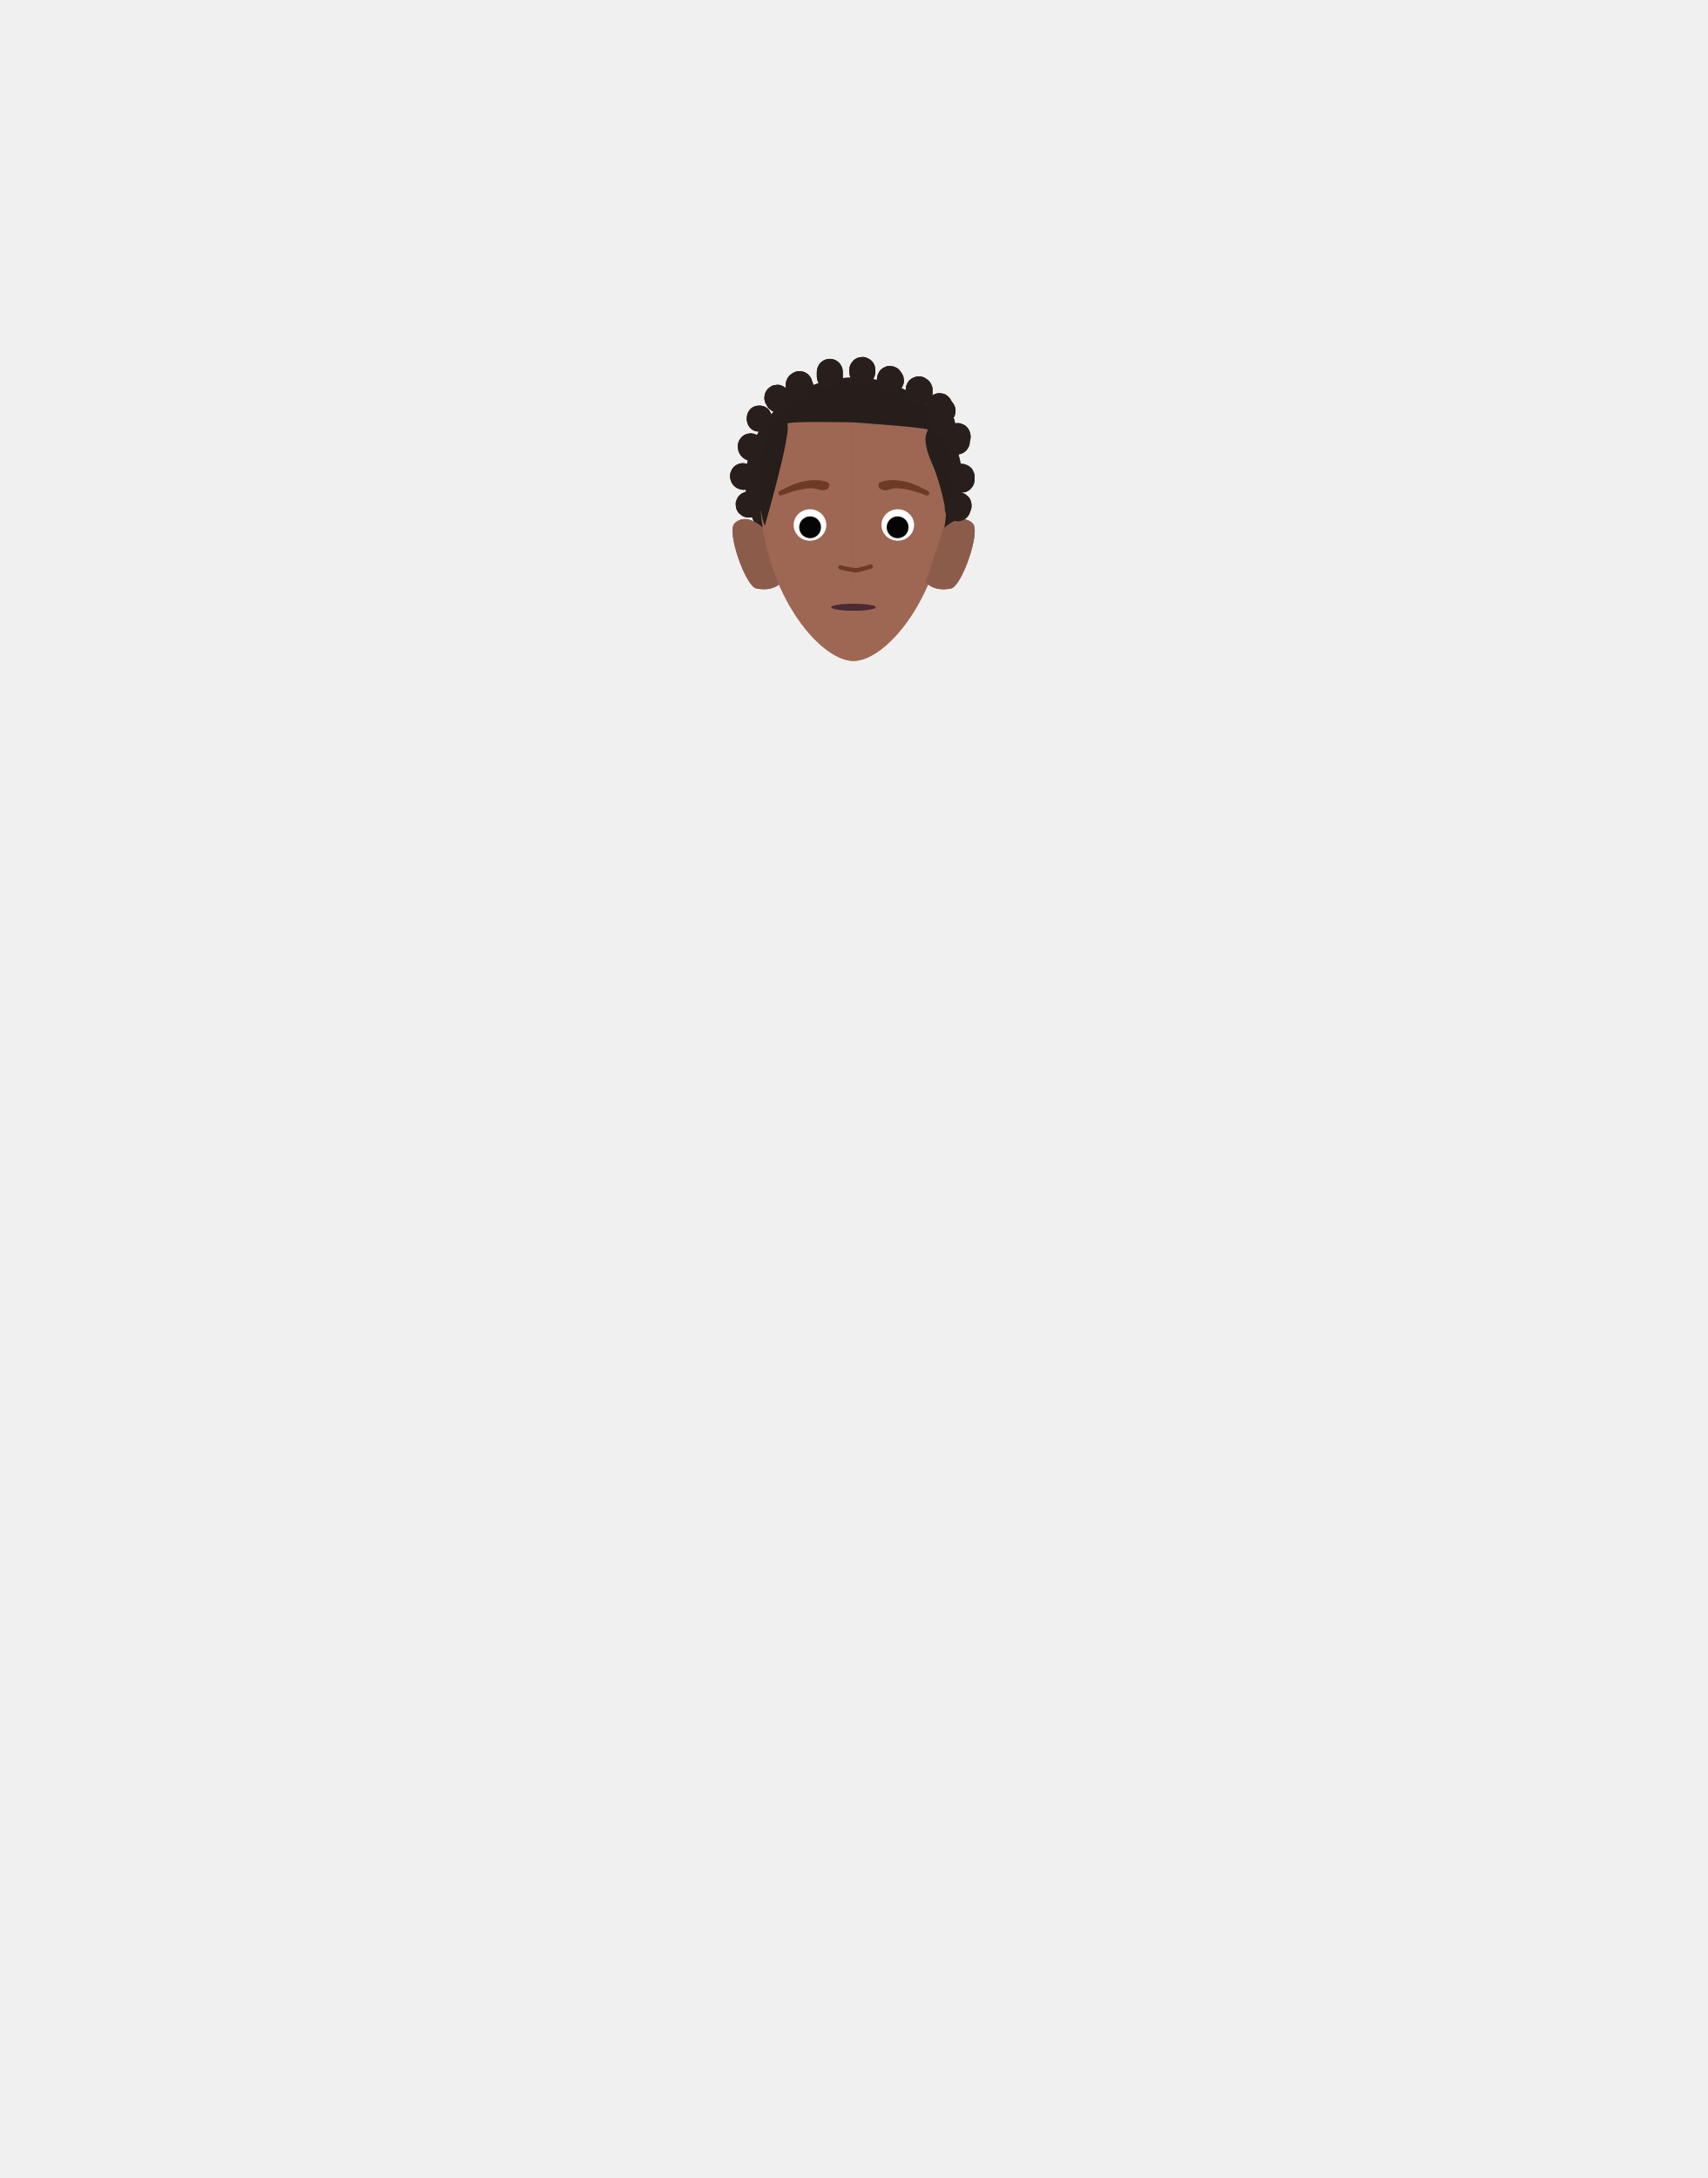
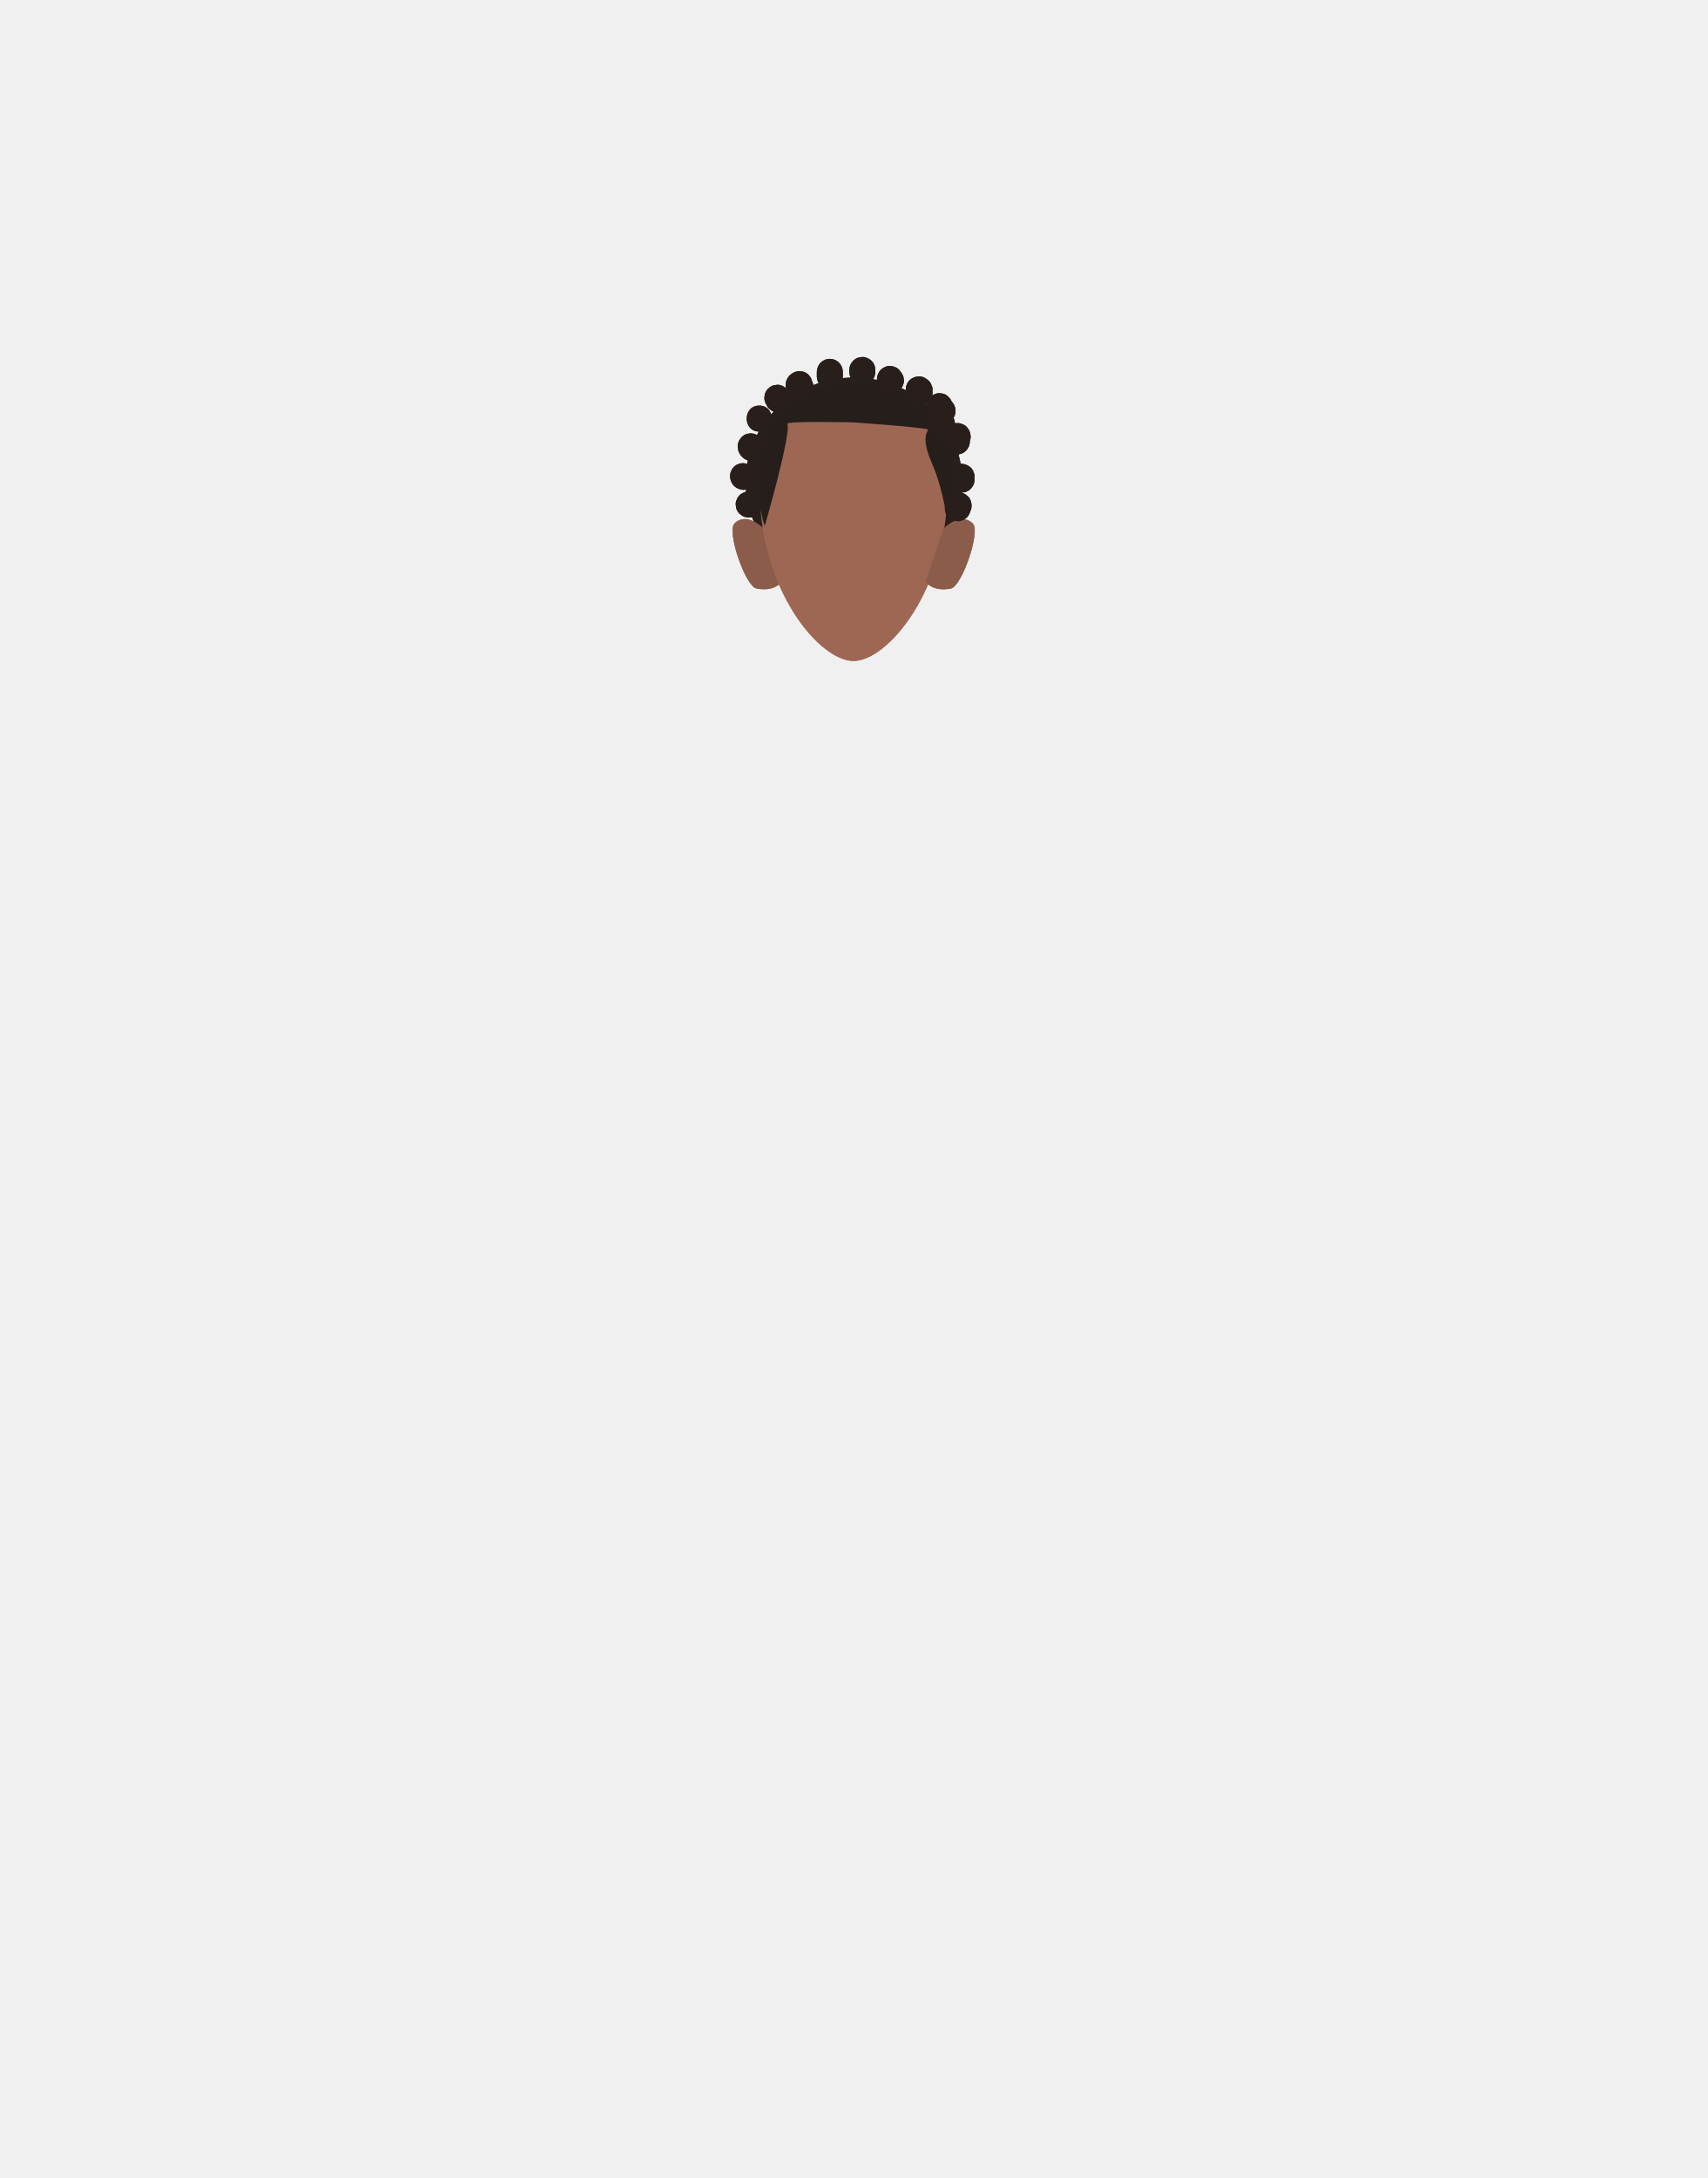
<svg xmlns="http://www.w3.org/2000/svg" viewBox="0 0 788 1005">
  <defs>
    <style>.cls-1,.cls-14{fill:none;}.cls-2{fill:#281e1b;}.cls-3{fill:#9e6754;}.cls-4{fill:#8c5c4b;}.cls-5{clip-path:url(#clip-path);}.cls-6{fill:#6d3b25;}.cls-7{clip-path:url(#clip-path-2);}.cls-8{clip-path:url(#clip-path-3);}.cls-9{fill:#fff;}.cls-10{clip-path:url(#clip-path-4);}.cls-11{clip-path:url(#clip-path-5);}.cls-12{fill:#050505;}.cls-13{clip-path:url(#clip-path-6);}.cls-14{stroke:#6d3b25;stroke-linecap:round;stroke-miterlimit:10;stroke-width:2px;}.cls-15{fill:#4c2a33;}.cls-16{fill:#261e1a;}</style>
    <clipPath id="clip-path">
      <polygon class="cls-1" points="405.48 221.54 405.48 221.54 428.91 221.54 428.91 228.66 405.48 228.66 405.48 221.54" />
    </clipPath>
    <clipPath id="clip-path-2">
      <polygon class="cls-1" points="382.72 221.54 382.72 221.54 359.29 221.54 359.29 228.66 382.72 228.66 382.72 221.54" />
    </clipPath>
    <clipPath id="clip-path-3">
      <polygon class="cls-1" points="406.83 234.99 406.83 234.99 421.89 234.99 421.89 249.5 406.83 249.5 406.83 234.99" />
    </clipPath>
    <clipPath id="clip-path-4">
      <polygon class="cls-1" points="381.37 234.99 381.37 234.99 366.3 234.99 366.3 249.5 381.37 249.5 381.37 234.99" />
    </clipPath>
    <clipPath id="clip-path-5">
      <polygon class="cls-1" points="409.26 238.27 409.26 238.27 419.33 238.27 419.33 248.35 409.26 248.35 409.26 238.27" />
    </clipPath>
    <clipPath id="clip-path-6">
      <polygon class="cls-1" points="378.94 238.27 378.94 238.27 368.87 238.27 368.87 248.35 378.94 248.35 378.94 238.27" />
    </clipPath>
  </defs>
  <g id="Calque_9" data-name="Calque 9">
    <ellipse class="cls-2" cx="394.1" cy="222.22" rx="50" ry="48" />
    <path class="cls-3" d="M393.94,180.37c23.91,0,43.28,11.19,43.28,45.61,0,46-27.44,79-43.28,79" />
    <path class="cls-4" d="M427.2,268.53l8.14-24.5s7.88-8.13,13.62-2.49c3.82,3.75-5.09,29-10,30C430.66,273.3,427.2,268.53,427.2,268.53Z" />
    <path class="cls-4" d="M360.8,268.53,352.66,244s-7.88-8.13-13.62-2.49c-3.82,3.75,5.09,29,10,30C357.34,273.3,360.8,268.53,360.8,268.53Z" />
    <path class="cls-3" d="M393.94,180.37c-23.9,0-43.28,11.19-43.28,45.61,0,46,27.45,79,43.28,79" />
    <g class="cls-5">
      <path class="cls-6" d="M427.79,228.66a1.12,1.12,0,0,1-.44-.09,49.17,49.17,0,0,0-7.19-2.35c-7.86-1.78-8.37-.54-11.09,0a5,5,0,0,1-3.09-.79c-.4-.47-.75-2.14-.28-2.54.2-.18,3.71-2.57,12.72-.53,3.75.85,9.66,4.09,9.81,4.15a1.12,1.12,0,0,1-.44,2.15Z" />
    </g>
    <g class="cls-7">
      <path class="cls-6" d="M360.41,228.66a1.19,1.19,0,0,0,.44-.09,48.82,48.82,0,0,1,7.18-2.35c7.87-1.78,8.37-.54,11.09,0a5,5,0,0,0,3.1-.79c.39-.47.75-2.14.28-2.54-.21-.18-3.71-2.57-12.72-.53-3.75.85-9.66,4.09-9.81,4.15a1.12,1.12,0,0,0,.44,2.15Z" />
    </g>
    <g class="cls-8">
      <ellipse class="cls-9" cx="414.36" cy="242.25" rx="7.53" ry="7.26" />
    </g>
    <g class="cls-10">
      <ellipse class="cls-9" cx="373.84" cy="242.25" rx="7.53" ry="7.26" />
    </g>
    <g class="cls-11">
      <circle class="cls-12" cx="414.29" cy="243.31" r="5.04" />
    </g>
    <g class="cls-13">
      <circle class="cls-12" cx="373.9" cy="243.31" r="5.04" />
    </g>
    <path class="cls-14" d="M387.83,261.78a50.36,50.36,0,0,0,7.05,1.35c1.65,0,7-1.73,7-1.73" />
    <ellipse class="cls-15" cx="393.91" cy="280.2" rx="10.3" ry="1.63" />
    <path class="cls-16" d="M353,242.59c-2-3.35-12.6-51.72,24.49-63.48s53.16,13.49,53.16,13.49,14.66,19.67,6.8,49.45c0,0-1.87-15.89-7.25-28.12s-2-14.62-1.89-15.64-34.64-3.4-34.64-3.4-30.91-.69-30.28.68C365.38,199.82,353,242.59,353,242.59Z" />
    <path class="cls-2" d="M346,226.8h-.44a4.51,4.51,0,0,0-2.32.51,5.39,5.39,0,0,0-3.17,3.17,4.51,4.51,0,0,0-.51,2.32l.21,1.59a6,6,0,0,0,1.54,2.65l1.22.94a6,6,0,0,0,3,.82H346a6.7,6.7,0,0,0,4.24-1.76,4.52,4.52,0,0,0,1.24-1.93,4.61,4.61,0,0,0,.52-2.31l-.22-1.6a6,6,0,0,0-1.54-2.65l-1.22-.93a5.83,5.83,0,0,0-3-.82Z" />
    <path class="cls-2" d="M337.17,221.18l.08.36a6,6,0,0,0,4.19,4.19l.36.08a4.52,4.52,0,0,0,2.39.11,4.58,4.58,0,0,0,2.23-.71,4.67,4.67,0,0,0,1.69-1.55,4.56,4.56,0,0,0,1.07-2l.21-1.59a5.84,5.84,0,0,0-.82-3l-.93-1.22a6,6,0,0,0-2.65-1.54l-.36-.08,4.19,4.19-.08-.36a4.48,4.48,0,0,0-1.08-2,6.17,6.17,0,0,0-6.3-2.15l-1.44.6a6.18,6.18,0,0,0-2.15,2.16l-.6,1.43a6,6,0,0,0,0,3.19Z" />
    <path class="cls-2" d="M341.13,204.78l-.11.29,8.82-3.59,0,0,1.21.94a.93.93,0,0,1-.14-.14l.94,1.21a.86.86,0,0,1-.1-.16l.61,1.43a.59.59,0,0,1-.05-.19l.21,1.6a.81.81,0,0,1,0-.22,6.18,6.18,0,0,0-6-6l-1.6.22a6,6,0,0,0-2.65,1.54l-.93,1.22a5.83,5.83,0,0,0-.82,3,.66.66,0,0,0,0,.14s0,.05,0,.08l.21,1.59a6.06,6.06,0,0,0,.67,1.64,6.79,6.79,0,0,0,2.42,2.46,5.84,5.84,0,0,0,3,.82,6.62,6.62,0,0,0,4.24-1.75,6,6,0,0,0,1.54-2.65l.11-.29a4.53,4.53,0,0,0,.11-2.39,4.45,4.45,0,0,0-.71-2.23,4.58,4.58,0,0,0-1.55-1.69,4.47,4.47,0,0,0-2-1.07l-1.59-.22a6,6,0,0,0-3,.82l-1.22.94a6.07,6.07,0,0,0-1.54,2.65Z" />
    <path class="cls-2" d="M350.44,199.16c7.72,0,7.73-12,0-12s-7.73,12,0,12Z" />
    <path class="cls-2" d="M353.63,186.5l.44.88a4.55,4.55,0,0,0,1.54,1.69,4.47,4.47,0,0,0,2,1.07,6.75,6.75,0,0,0,4.63-.6l1.21-.94A6,6,0,0,0,365,186l.22-1.59a6,6,0,0,0-.82-3l-.44-.88a6.69,6.69,0,0,0-3.59-2.76,4.52,4.52,0,0,0-2.39-.11,4.58,4.58,0,0,0-2.23.71l-1.22.94a6.07,6.07,0,0,0-1.54,2.65l-.21,1.6a5.83,5.83,0,0,0,.82,3Z" />
    <path class="cls-2" d="M365.91,172.13l-.13.08-1.22.94-.05,0-.1.1-.93,1.21,0,.05-.06.11-.61,1.44,0,.06v.06l-.21,1.59a1,1,0,0,0,0,.17,7,7,0,0,0,.12.9,3,3,0,0,0,.4,1.51,3,3,0,0,0,.78,1.33,2.89,2.89,0,0,0,1.07,1.07,2.37,2.37,0,0,0,.65.49l.16.09a7.31,7.31,0,0,1,.65.43,4.38,4.38,0,0,0,2.23.71,4.52,4.52,0,0,0,2.39-.1,6.81,6.81,0,0,0,3.59-2.76l.6-1.43a6,6,0,0,0,0-3.19l-.6-1.44a6,6,0,0,0-2.16-2.15,7.48,7.48,0,0,0-.84-.54l3,5.18a.82.82,0,0,1,0-.27l-.22,1.6a.56.56,0,0,1,0-.12l-.61,1.43a.86.86,0,0,1,.1-.16l-.94,1.21a1,1,0,0,1,.15-.14l-1.22.94.13-.09a4.64,4.64,0,0,0,1.69-1.54,6.21,6.21,0,0,0,.47-6.67l-.94-1.21a6,6,0,0,0-2.65-1.55l-1.6-.21a5.93,5.93,0,0,0-3,.82Z" />
    <path class="cls-2" d="M377,171.59v2.2a6.21,6.21,0,0,0,1.75,4.24,6.14,6.14,0,0,0,4.25,1.76,6.05,6.05,0,0,0,4.24-1.76,6.22,6.22,0,0,0,1.76-4.24v-2.2a6.2,6.2,0,0,0-1.76-4.25,6,6,0,0,0-8.49,0,6.28,6.28,0,0,0-1.75,4.25Z" />
    <path class="cls-2" d="M392,170.7v.89a5.8,5.8,0,0,0,3.69,5.48,4.56,4.56,0,0,0,2.31.52l1.59-.22a6,6,0,0,0,2.65-1.54l.94-1.22a5.93,5.93,0,0,0,.82-3v-.89a5.8,5.8,0,0,0-3.69-5.48,4.56,4.56,0,0,0-2.31-.52l-1.6.22a5.94,5.94,0,0,0-2.64,1.54l-.94,1.22a5.93,5.93,0,0,0-.82,3Z" />
    <path class="cls-2" d="M416.77,175.11l0-.29-11.19,3c.07.14.14.27.22.4l.13.18c.35.45.69.93,1.07,1.36A4.38,4.38,0,0,0,408.9,181a5.39,5.39,0,0,0,4.62,0,4.38,4.38,0,0,0,1.93-1.24l.94-1.21a6,6,0,0,0,.82-3L417,174a6,6,0,0,0-1.55-2.64l-.12-.15.93,1.21a3,3,0,0,1-.34-.58l-.94-1.21a4.61,4.61,0,0,0-1.93-1.25,3,3,0,0,0-1.52-.4,4.52,4.52,0,0,0-2.39.1l-1.43.61-1.22.94a6.62,6.62,0,0,0-1.75,4.24l0,.29a4.51,4.51,0,0,0,.52,2.31,4.43,4.43,0,0,0,1.24,1.93,4.38,4.38,0,0,0,1.93,1.24,4.46,4.46,0,0,0,2.31.52l1.59-.22a6,6,0,0,0,2.65-1.54l.94-1.21a6,6,0,0,0,.82-3Z" />
    <path class="cls-2" d="M427.45,174.77l-.38-.29a6,6,0,0,0-3-.82,6.7,6.7,0,0,0-4.25,1.76,6.07,6.07,0,0,0-1.54,2.65c0,.06,0,.12-.05.18l-.21,1.6v.08c0,.06,0,.11,0,.17l.22,1.6a.5.5,0,0,0,0,.12,19.22,19.22,0,0,0,.87,2l-.61-1.44a2.35,2.35,0,0,1,.14.45,5.8,5.8,0,0,0,5,4.3,4.66,4.66,0,0,0,2.4-.11,6,6,0,0,0,3.58-2.76l.61-1.43a6.16,6.16,0,0,0,0-3.19,5.05,5.05,0,0,0-.44-1.16c-.16-.38-.32-.75-.49-1.12l.61,1.43a1.31,1.31,0,0,1-.1-.32l.21,1.59a1,1,0,0,1,0-.25l-.22,1.59a1.21,1.21,0,0,1,.05-.18L421,184.84l.37.29a4.38,4.38,0,0,0,2.23.71,6.15,6.15,0,0,0,6-2.86,6,6,0,0,0,.61-4.62l-.61-1.44a6,6,0,0,0-2.15-2.15Z" />
    <path class="cls-2" d="M427.88,189c.37,1,.63,1.87,1.1,2.82a7.08,7.08,0,0,0,4.41,3.58,6.28,6.28,0,0,0,4.63-.61,6,6,0,0,0-1.44-11,.49.49,0,0,1-.16,0l1.43.61-.15-.09,1.21.94a1.6,1.6,0,0,1-.26-.26l.94,1.22a2.73,2.73,0,0,1-.29-.53l.6,1.44c-.17-.42-.28-.86-.45-1.29a6.66,6.66,0,0,0-2.75-3.58,4.41,4.41,0,0,0-2.23-.71,4.56,4.56,0,0,0-2.4.1,6,6,0,0,0-3.58,2.76,5.86,5.86,0,0,0-.61,4.62Z" />
    <path class="cls-2" d="M447.82,199.94l-.11-.31a6,6,0,0,0-1.54-2.64,4.43,4.43,0,0,0-1.93-1.24,4.51,4.51,0,0,0-2.31-.52,5.94,5.94,0,0,0-3,.82,6.9,6.9,0,0,0-2.29,2.27l-.15.25a7.67,7.67,0,0,0-.92,3.57c0,.54,0,1.06.06,1.59a6.19,6.19,0,0,0,1.75,4.24,6,6,0,0,0,8.49,0,6.2,6.2,0,0,0,1.76-4.24,16.09,16.09,0,0,1-.05-1.7l-.22,1.59a2.13,2.13,0,0,1,.1-.42l-.6,1.43a1.23,1.23,0,0,1,.14-.25L446,205.6l.07-.07-1.22.94.08-.06-8.82-3.59.11.31a6.41,6.41,0,0,0,2.76,3.58,6,6,0,0,0,8.21-2.15,6,6,0,0,0,.6-4.62Z" />
    <path class="cls-2" d="M437.8,220v1.32a6.62,6.62,0,0,0,1.75,4.24,4.56,4.56,0,0,0,1.94,1.24,4.46,4.46,0,0,0,2.31.52l1.59-.22a6,6,0,0,0,2.65-1.54l.94-1.22a6,6,0,0,0,.82-3V220a4.52,4.52,0,0,0-.52-2.32,4.58,4.58,0,0,0-1.24-1.93A6.62,6.62,0,0,0,443.8,214l-1.6.21a6,6,0,0,0-2.65,1.54l-.93,1.22a5.84,5.84,0,0,0-.82,3Z" />
    <path class="cls-2" d="M436.69,231.64a3,3,0,0,1-.19.58l.61-1.43c-.25.58-.51,1.16-.74,1.75a3.31,3.31,0,0,0-.12.42,4.56,4.56,0,0,0-.11,2.4,4.62,4.62,0,0,0,.71,2.23,4.56,4.56,0,0,0,1.55,1.68,4.47,4.47,0,0,0,2,1.07l1.6.22a6,6,0,0,0,3-.82l1.22-.94a6,6,0,0,0,1.54-2.65,3,3,0,0,1,.19-.58L447.4,237c.25-.58.51-1.16.74-1.75a2.58,2.58,0,0,0,.12-.42,6.72,6.72,0,0,0-.6-4.62,4.67,4.67,0,0,0-1.55-1.69,4.56,4.56,0,0,0-2-1.07l-1.59-.21a5.84,5.84,0,0,0-3,.82l-1.22.93a6.07,6.07,0,0,0-1.54,2.65Z" />
    <path class="cls-2" d="M435,201.81c7.72,0,7.73-12,0-12s-7.73,12,0,12Z" />
  </g>
  <g id="Calque_10" data-name="Calque 10">
    <ellipse class="cls-2" cx="394.1" cy="222.22" rx="50" ry="48" />
    <path class="cls-3" d="M393.94,180.37c23.91,0,43.28,11.19,43.28,45.61,0,46-27.44,79-43.28,79" />
    <path class="cls-4" d="M427.2,268.53l8.14-24.5s7.88-8.13,13.62-2.49c3.82,3.75-5.09,29-10,30C430.66,273.3,427.2,268.53,427.2,268.53Z" />
    <path class="cls-4" d="M360.8,268.53,352.66,244s-7.88-8.13-13.62-2.49c-3.82,3.75,5.09,29,10,30C357.34,273.3,360.8,268.53,360.8,268.53Z" />
    <path class="cls-3" d="M393.94,180.37c-23.9,0-43.28,11.19-43.28,45.61,0,46,27.45,79,43.28,79" />
-     <g class="cls-5">
-       <path class="cls-6" d="M427.79,228.66a1.12,1.12,0,0,1-.44-.09,49.17,49.17,0,0,0-7.19-2.35c-7.86-1.78-8.37-.54-11.09,0a5,5,0,0,1-3.09-.79c-.4-.47-.75-2.14-.28-2.54.2-.18,3.71-2.57,12.72-.53,3.75.85,9.66,4.09,9.81,4.15a1.12,1.12,0,0,1-.44,2.15Z" />
-     </g>
-     <g class="cls-7">
-       <path class="cls-6" d="M360.41,228.66a1.19,1.19,0,0,0,.44-.09,48.82,48.82,0,0,1,7.18-2.35c7.87-1.78,8.37-.54,11.09,0a5,5,0,0,0,3.1-.79c.39-.47.75-2.14.28-2.54-.21-.18-3.71-2.57-12.72-.53-3.75.85-9.66,4.09-9.81,4.15a1.12,1.12,0,0,0,.44,2.15Z" />
-     </g>
-     <g class="cls-8">
-       <ellipse class="cls-9" cx="414.36" cy="242.25" rx="7.53" ry="7.26" />
-     </g>
-     <g class="cls-10">
-       <ellipse class="cls-9" cx="373.84" cy="242.25" rx="7.53" ry="7.26" />
-     </g>
-     <g class="cls-11">
-       <circle class="cls-12" cx="414.29" cy="243.31" r="5.04" />
-     </g>
-     <g class="cls-13">
-       <circle class="cls-12" cx="373.9" cy="243.31" r="5.04" />
-     </g>
-     <path class="cls-14" d="M387.83,261.78a50.36,50.36,0,0,0,7.05,1.35c1.65,0,7-1.73,7-1.73" />
-     <ellipse class="cls-15" cx="393.91" cy="280.2" rx="10.3" ry="1.63" />
    <path class="cls-16" d="M353,242.59c-2-3.35-12.6-51.72,24.49-63.48s53.16,13.49,53.16,13.49,14.66,19.67,6.8,49.45c0,0-1.87-15.89-7.25-28.12s-2-14.62-1.89-15.64-34.64-3.4-34.64-3.4-30.91-.69-30.28.68C365.38,199.82,353,242.59,353,242.59Z" />
    <path class="cls-2" d="M346,226.8h-.44a4.51,4.51,0,0,0-2.32.51,5.39,5.39,0,0,0-3.17,3.17,4.51,4.51,0,0,0-.51,2.32l.21,1.59a6,6,0,0,0,1.54,2.65l1.22.94a6,6,0,0,0,3,.82H346a6.7,6.7,0,0,0,4.24-1.76,4.52,4.52,0,0,0,1.24-1.93,4.61,4.61,0,0,0,.52-2.31l-.22-1.6a6,6,0,0,0-1.54-2.65l-1.22-.93a5.83,5.83,0,0,0-3-.82Z" />
    <path class="cls-2" d="M337.17,221.18l.08.36a6,6,0,0,0,4.19,4.19l.36.08a4.52,4.52,0,0,0,2.39.11,4.58,4.58,0,0,0,2.23-.71,4.67,4.67,0,0,0,1.69-1.55,4.56,4.56,0,0,0,1.07-2l.21-1.59a5.84,5.84,0,0,0-.82-3l-.93-1.22a6,6,0,0,0-2.65-1.54l-.36-.08,4.19,4.19-.08-.36a4.48,4.48,0,0,0-1.08-2,6.17,6.17,0,0,0-6.3-2.15l-1.44.6a6.18,6.18,0,0,0-2.15,2.16l-.6,1.43a6,6,0,0,0,0,3.19Z" />
    <path class="cls-2" d="M341.13,204.78l-.11.29,8.82-3.59,0,0,1.21.94a.93.93,0,0,1-.14-.14l.94,1.21a.86.86,0,0,1-.1-.16l.61,1.43a.59.59,0,0,1-.05-.19l.21,1.6a.81.81,0,0,1,0-.22,6.18,6.18,0,0,0-6-6l-1.6.22a6,6,0,0,0-2.65,1.54l-.93,1.22a5.83,5.83,0,0,0-.82,3,.66.66,0,0,0,0,.14s0,.05,0,.08l.21,1.59a6.06,6.06,0,0,0,.67,1.64,6.79,6.79,0,0,0,2.42,2.46,5.84,5.84,0,0,0,3,.82,6.62,6.62,0,0,0,4.24-1.75,6,6,0,0,0,1.54-2.65l.11-.29a4.53,4.53,0,0,0,.11-2.39,4.45,4.45,0,0,0-.71-2.23,4.58,4.58,0,0,0-1.55-1.69,4.47,4.47,0,0,0-2-1.07l-1.59-.22a6,6,0,0,0-3,.82l-1.22.94a6.07,6.07,0,0,0-1.54,2.65Z" />
    <path class="cls-2" d="M350.44,199.16c7.72,0,7.73-12,0-12s-7.73,12,0,12Z" />
    <path class="cls-2" d="M353.63,186.5l.44.88a4.55,4.55,0,0,0,1.54,1.69,4.47,4.47,0,0,0,2,1.07,6.75,6.75,0,0,0,4.63-.6l1.21-.94A6,6,0,0,0,365,186l.22-1.59a6,6,0,0,0-.82-3l-.44-.88a6.69,6.69,0,0,0-3.59-2.76,4.52,4.52,0,0,0-2.39-.11,4.58,4.58,0,0,0-2.23.71l-1.22.94a6.07,6.07,0,0,0-1.54,2.65l-.21,1.6a5.83,5.83,0,0,0,.82,3Z" />
    <path class="cls-2" d="M365.91,172.13l-.13.08-1.22.94-.05,0-.1.1-.93,1.21,0,.05-.06.11-.61,1.44,0,.06v.06l-.21,1.59a1,1,0,0,0,0,.17,7,7,0,0,0,.12.9,3,3,0,0,0,.4,1.51,3,3,0,0,0,.78,1.33,2.89,2.89,0,0,0,1.07,1.07,2.37,2.37,0,0,0,.65.49l.16.09a7.31,7.31,0,0,1,.65.43,4.38,4.38,0,0,0,2.23.71,4.52,4.52,0,0,0,2.39-.1,6.81,6.81,0,0,0,3.59-2.76l.6-1.43a6,6,0,0,0,0-3.19l-.6-1.44a6,6,0,0,0-2.16-2.15,7.48,7.48,0,0,0-.84-.54l3,5.18a.82.82,0,0,1,0-.27l-.22,1.6a.56.56,0,0,1,0-.12l-.61,1.43a.86.86,0,0,1,.1-.16l-.94,1.21a1,1,0,0,1,.15-.14l-1.22.94.13-.09a4.64,4.64,0,0,0,1.69-1.54,6.21,6.21,0,0,0,.47-6.67l-.94-1.21a6,6,0,0,0-2.65-1.55l-1.6-.21a5.93,5.93,0,0,0-3,.82Z" />
    <path class="cls-2" d="M377,171.59v2.2a6.21,6.21,0,0,0,1.75,4.24,6.14,6.14,0,0,0,4.25,1.76,6.05,6.05,0,0,0,4.24-1.76,6.22,6.22,0,0,0,1.76-4.24v-2.2a6.2,6.2,0,0,0-1.76-4.25,6,6,0,0,0-8.49,0,6.28,6.28,0,0,0-1.75,4.25Z" />
    <path class="cls-2" d="M392,170.7v.89a5.8,5.8,0,0,0,3.69,5.48,4.56,4.56,0,0,0,2.31.52l1.59-.22a6,6,0,0,0,2.65-1.54l.94-1.22a5.93,5.93,0,0,0,.82-3v-.89a5.8,5.8,0,0,0-3.69-5.48,4.56,4.56,0,0,0-2.31-.52l-1.6.22a5.94,5.94,0,0,0-2.64,1.54l-.94,1.22a5.93,5.93,0,0,0-.82,3Z" />
    <path class="cls-2" d="M416.77,175.11l0-.29-11.19,3c.07.14.14.27.22.4l.13.18c.35.45.69.93,1.07,1.36A4.38,4.38,0,0,0,408.9,181a5.39,5.39,0,0,0,4.62,0,4.38,4.38,0,0,0,1.93-1.24l.94-1.21a6,6,0,0,0,.82-3L417,174a6,6,0,0,0-1.55-2.64l-.12-.15.93,1.21a3,3,0,0,1-.34-.58l-.94-1.21a4.61,4.61,0,0,0-1.93-1.25,3,3,0,0,0-1.52-.4,4.52,4.52,0,0,0-2.39.1l-1.43.61-1.22.94a6.62,6.62,0,0,0-1.75,4.24l0,.29a4.51,4.51,0,0,0,.52,2.31,4.43,4.43,0,0,0,1.24,1.93,4.38,4.38,0,0,0,1.93,1.24,4.46,4.46,0,0,0,2.31.52l1.59-.22a6,6,0,0,0,2.65-1.54l.94-1.21a6,6,0,0,0,.82-3Z" />
    <path class="cls-2" d="M427.45,174.77l-.38-.29a6,6,0,0,0-3-.82,6.7,6.7,0,0,0-4.25,1.76,6.07,6.07,0,0,0-1.54,2.65c0,.06,0,.12-.05.18l-.21,1.6v.08c0,.06,0,.11,0,.17l.22,1.6a.5.5,0,0,0,0,.12,19.22,19.22,0,0,0,.87,2l-.61-1.44a2.35,2.35,0,0,1,.14.45,5.8,5.8,0,0,0,5,4.3,4.66,4.66,0,0,0,2.4-.11,6,6,0,0,0,3.58-2.76l.61-1.43a6.16,6.16,0,0,0,0-3.19,5.05,5.05,0,0,0-.44-1.16c-.16-.38-.32-.75-.49-1.12l.61,1.43a1.31,1.31,0,0,1-.1-.32l.21,1.59a1,1,0,0,1,0-.25l-.22,1.59a1.21,1.21,0,0,1,.05-.18L421,184.84l.37.29a4.38,4.38,0,0,0,2.23.71,6.15,6.15,0,0,0,6-2.86,6,6,0,0,0,.61-4.62l-.61-1.44a6,6,0,0,0-2.15-2.15Z" />
    <path class="cls-2" d="M427.88,189c.37,1,.63,1.87,1.1,2.82a7.08,7.08,0,0,0,4.41,3.58,6.28,6.28,0,0,0,4.63-.61,6,6,0,0,0-1.44-11,.49.49,0,0,1-.16,0l1.43.61-.15-.09,1.21.94a1.6,1.6,0,0,1-.26-.26l.94,1.22a2.73,2.73,0,0,1-.29-.53l.6,1.44c-.17-.42-.28-.86-.45-1.29a6.66,6.66,0,0,0-2.75-3.58,4.41,4.41,0,0,0-2.23-.71,4.56,4.56,0,0,0-2.4.1,6,6,0,0,0-3.58,2.76,5.86,5.86,0,0,0-.61,4.62Z" />
    <path class="cls-2" d="M447.82,199.94l-.11-.31a6,6,0,0,0-1.54-2.64,4.43,4.43,0,0,0-1.93-1.24,4.51,4.51,0,0,0-2.31-.52,5.94,5.94,0,0,0-3,.82,6.9,6.9,0,0,0-2.29,2.27l-.15.25a7.67,7.67,0,0,0-.92,3.57c0,.54,0,1.06.06,1.59a6.19,6.19,0,0,0,1.75,4.24,6,6,0,0,0,8.49,0,6.2,6.2,0,0,0,1.76-4.24,16.09,16.09,0,0,1-.05-1.7l-.22,1.59a2.13,2.13,0,0,1,.1-.42l-.6,1.43a1.23,1.23,0,0,1,.14-.25L446,205.6l.07-.07-1.22.94.08-.06-8.82-3.59.11.31a6.41,6.41,0,0,0,2.76,3.58,6,6,0,0,0,8.21-2.15,6,6,0,0,0,.6-4.62Z" />
    <path class="cls-2" d="M437.8,220v1.32a6.62,6.62,0,0,0,1.75,4.24,4.56,4.56,0,0,0,1.94,1.24,4.46,4.46,0,0,0,2.31.52l1.59-.22a6,6,0,0,0,2.65-1.54l.94-1.22a6,6,0,0,0,.82-3V220a4.52,4.52,0,0,0-.52-2.32,4.58,4.58,0,0,0-1.24-1.93A6.62,6.62,0,0,0,443.8,214l-1.6.21a6,6,0,0,0-2.65,1.54l-.93,1.22a5.84,5.84,0,0,0-.82,3Z" />
    <path class="cls-2" d="M436.69,231.64a3,3,0,0,1-.19.58l.61-1.43c-.25.58-.51,1.16-.74,1.75a3.31,3.31,0,0,0-.12.42,4.56,4.56,0,0,0-.11,2.4,4.62,4.62,0,0,0,.71,2.23,4.56,4.56,0,0,0,1.55,1.68,4.47,4.47,0,0,0,2,1.07l1.6.22a6,6,0,0,0,3-.82l1.22-.94a6,6,0,0,0,1.54-2.65,3,3,0,0,1,.19-.58L447.4,237c.25-.58.51-1.16.74-1.75a2.58,2.58,0,0,0,.12-.42,6.72,6.72,0,0,0-.6-4.62,4.67,4.67,0,0,0-1.55-1.69,4.56,4.56,0,0,0-2-1.07l-1.59-.21a5.84,5.84,0,0,0-3,.82l-1.22.93a6.07,6.07,0,0,0-1.54,2.65Z" />
    <path class="cls-2" d="M435,201.81c7.72,0,7.73-12,0-12s-7.73,12,0,12Z" />
  </g>
</svg>
